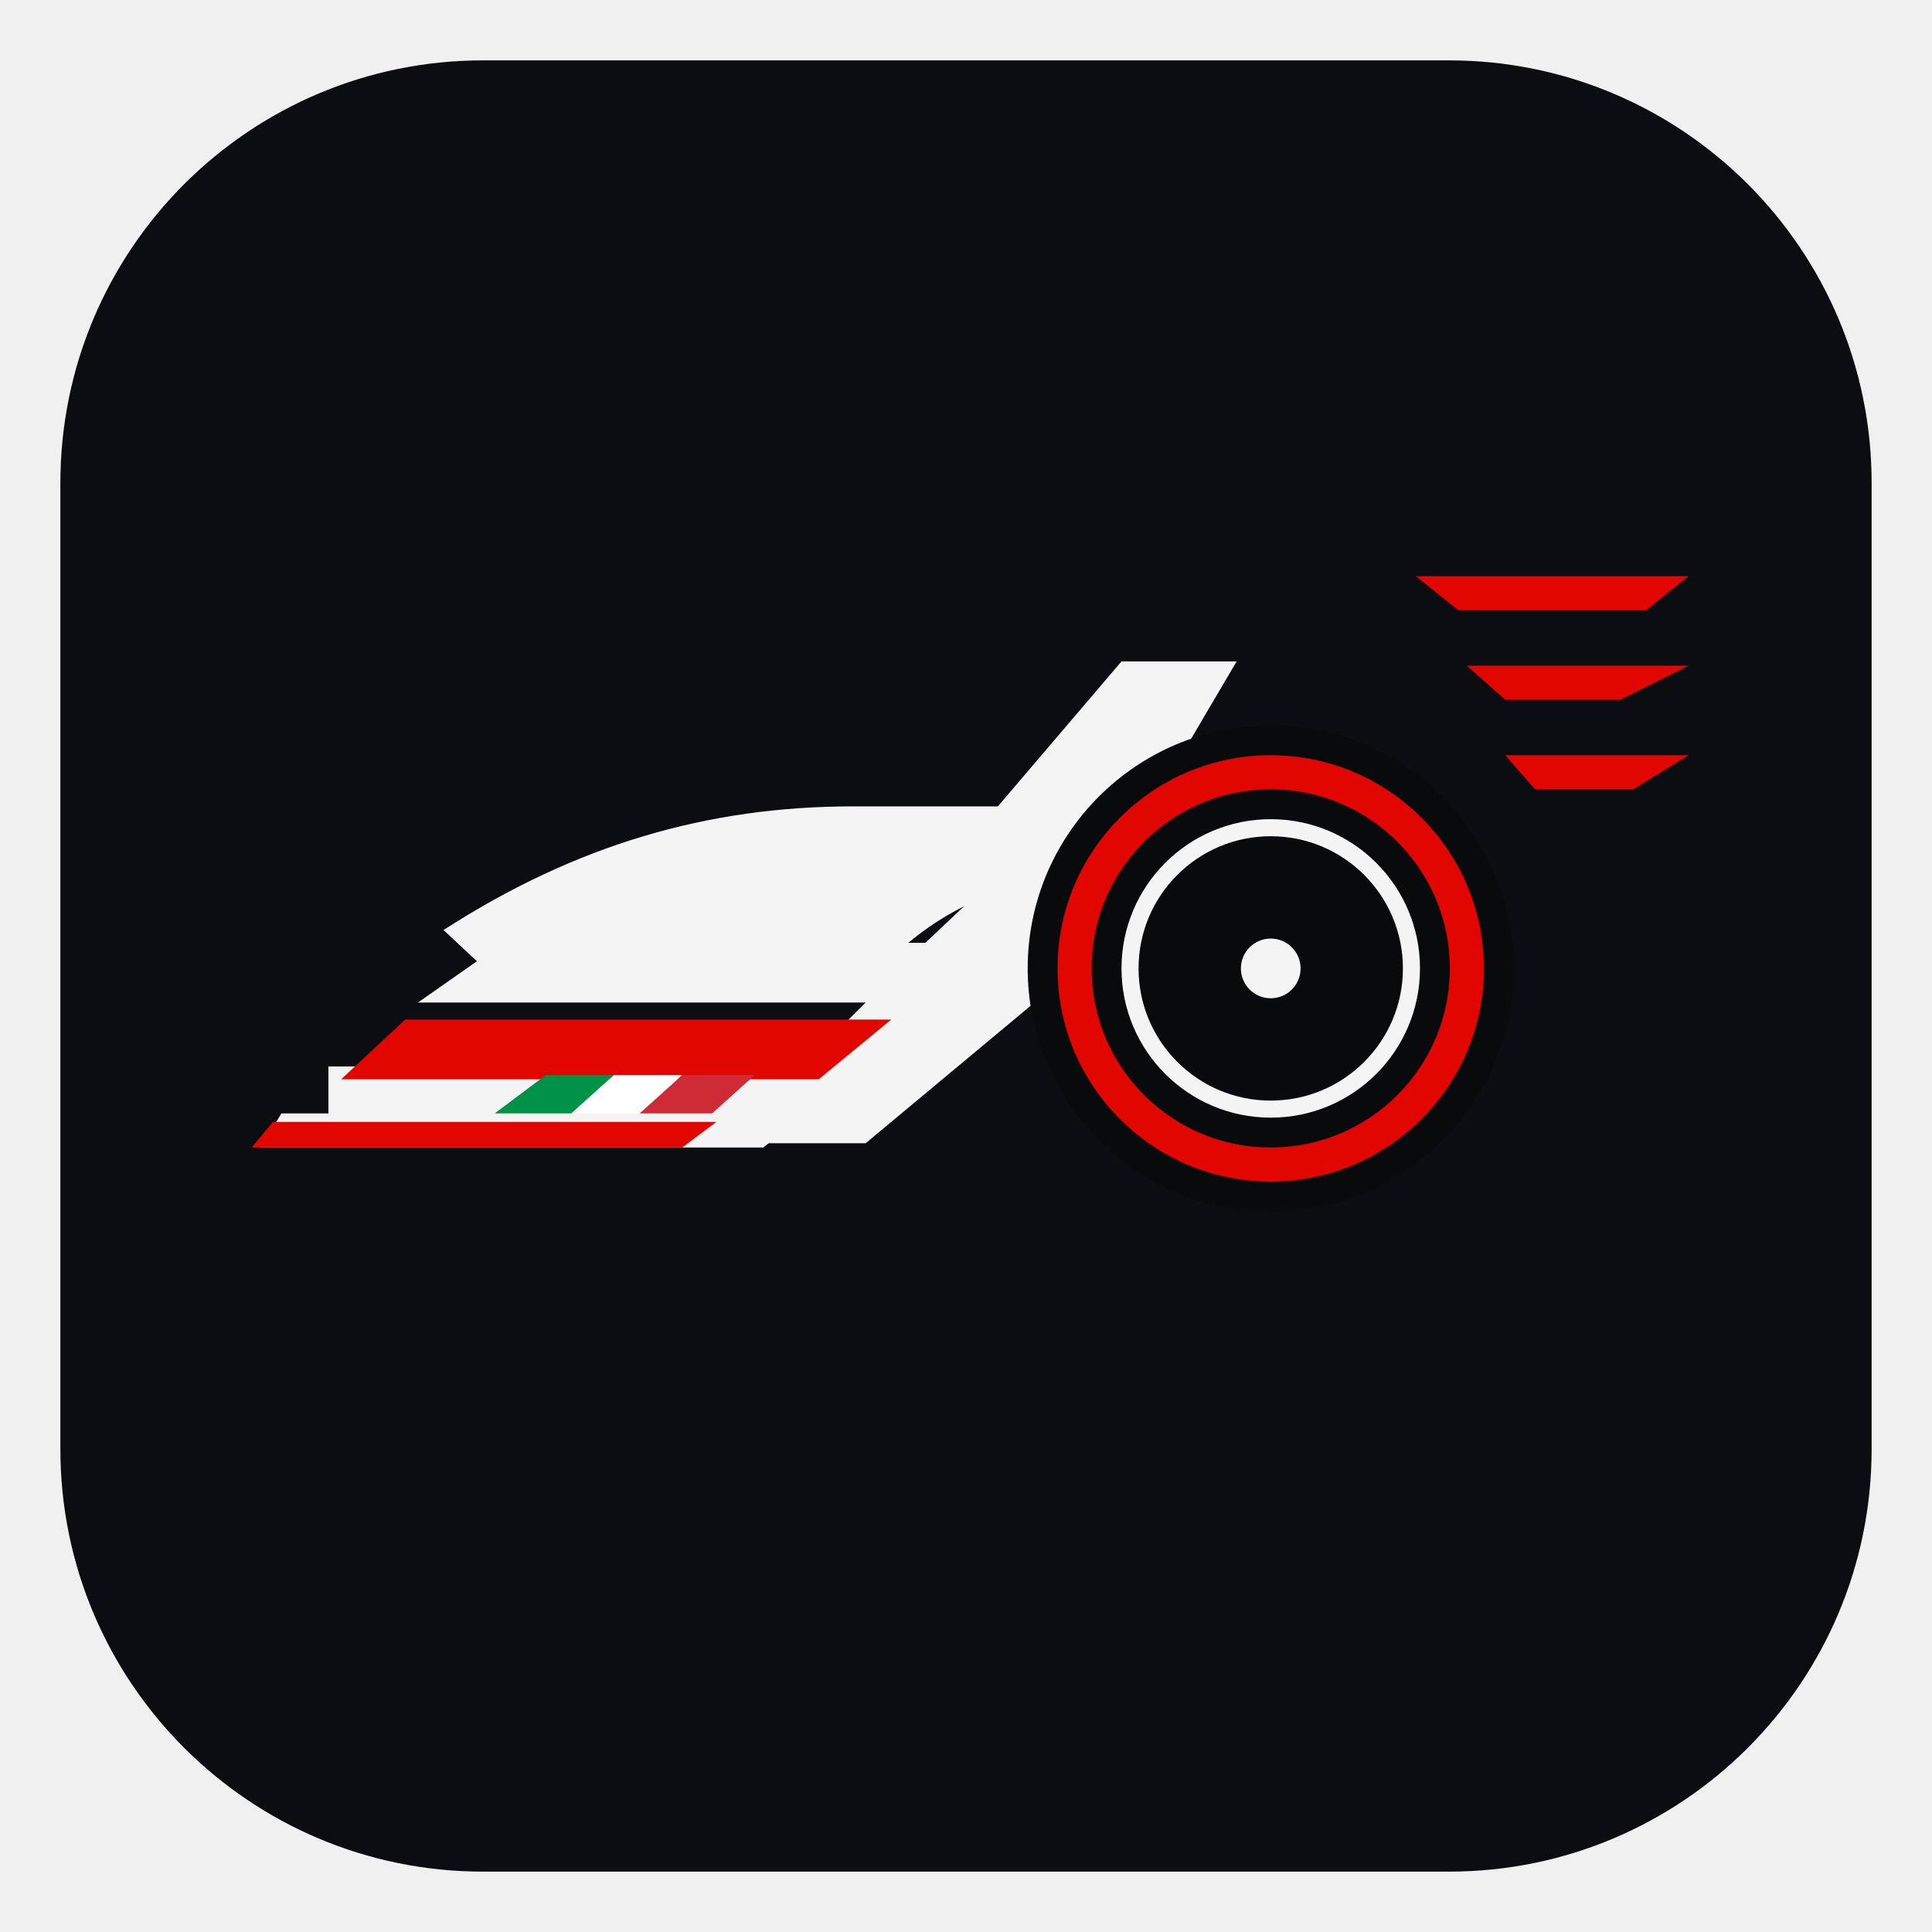
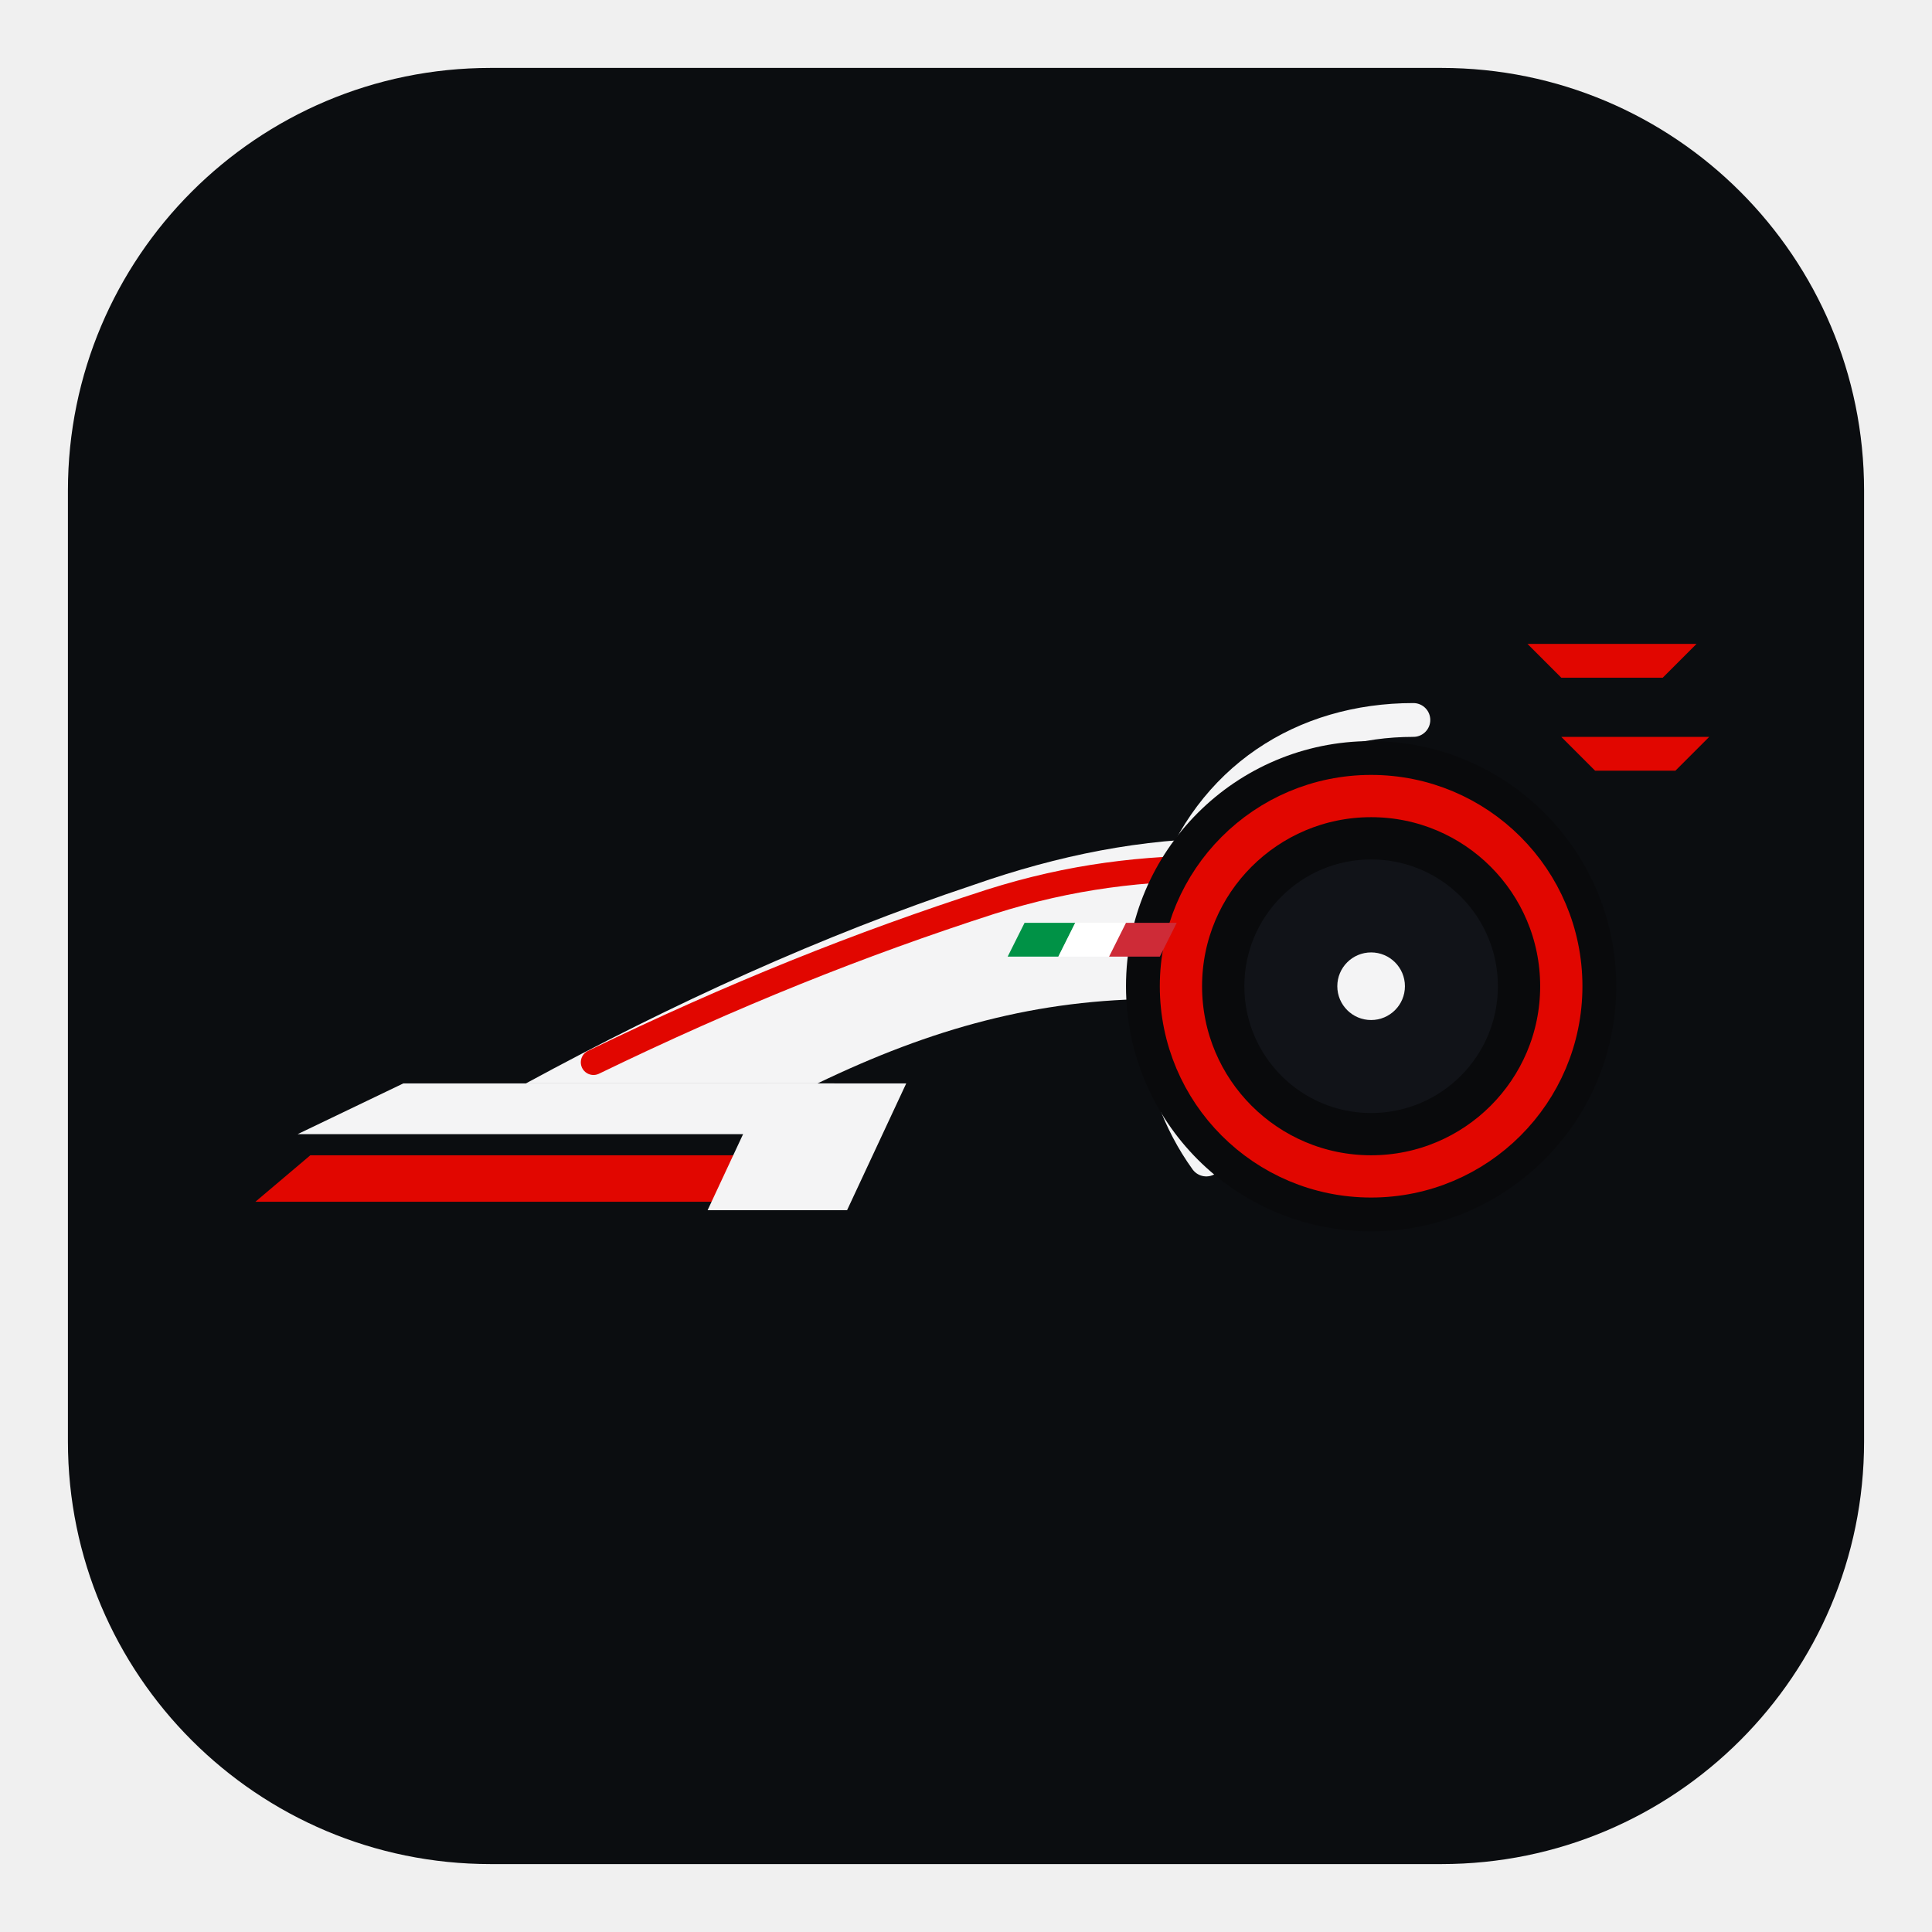
<svg xmlns="http://www.w3.org/2000/svg" viewBox="0 0 512 512" role="img" aria-label="PitMetric">
-   <rect x="16" y="16" width="480" height="480" rx="112" fill="#0B0D10" />
-   <g transform="translate(52 112) scale(1.13)">
-     <path fill="#E10600" d="M286 36H350L340 44H296Z" />
-     <path fill="#E10600" d="M298 57H350L334 65H307Z" />
-     <path fill="#E10600" d="M307 78H350L337 86H314Z" />
-     <path fill="#F4F4F5" d="M31 151h111l15-15H52l20-14h99l18-17c12-11 27-17 43-17h14v31h-14c-10 0-19 4-27 10l-48 40H31Z" />
-     <path fill="#F4F4F5" d="M58 119c31-20 62-29 96-29h34l29-34h27l-20 34h22v17h-38c-15 0-29 5-41 15l-13 11H73Z" />
-     <path fill="#E10600" d="M34 154h112l17-14H49Z" />
-     <path fill="#F4F4F5" d="M20 162h123l-10 8H15Z" />
-     <path fill="#E10600" d="M18 164h104l-8 6H13Z" />
-     <circle cx="252" cy="128" r="57" fill="#090A0C" />
-     <circle cx="252" cy="128" r="46" fill="none" stroke="#E10600" stroke-width="8" />
-     <circle cx="252" cy="128" r="33" fill="none" stroke="#F4F4F5" stroke-width="4" />
-     <circle cx="252" cy="128" r="7" fill="#F4F4F5" />
-     <path fill="#009246" d="M82 153h16l-10 9H70Z" />
-     <path fill="#FFFFFF" d="M98 153h16l-10 9H88Z" />
-     <path fill="#CE2B37" d="M114 153h17l-10 9h-17Z" />
+   <rect x="18" y="18" width="476" height="476" rx="112" fill="#0B0D10" />
+   <g transform="translate(52 118) scale(1.12)">
+     <path fill="#F4F4F5" d="M24 163H135L151 151H49Z" />
+     <path fill="#E10600" d="M14 179H124L137 168H27Z" />
+     <path fill="#F4F4F5" d="M135 151H168L154 181H121Z" />
+     <path fill="#F4F4F5" d="M78 151C113 132 148 116 184 104C204 97 224 93 244 93H255L272 108L261 131H228C199 131 174 138 147 151H78Z" />
+     <path d="M94 146C127 130 157 118 188 108C207 102 224 100 243 100" fill="none" stroke="#E10600" stroke-width="6" stroke-linecap="round" />
+     <path d="M239 169C226 151 224 126 231 105C240 79 262 65 288 65" fill="none" stroke="#F4F4F5" stroke-width="8" stroke-linecap="round" />
+     <circle cx="278" cy="128" r="58" fill="#090A0C" />
+     <circle cx="278" cy="128" r="45" fill="none" stroke="#E10600" stroke-width="10" />
+     <circle cx="278" cy="128" r="30" fill="#111318" />
+     <circle cx="278" cy="128" r="8" fill="#F4F4F5" />
+     <path fill="#009246" d="M196 113h12l-4 8h-12Z" />
+     <path fill="#FFFFFF" d="M208 113h12l-4 8h-12Z" />
+     <path fill="#CE2B37" d="M220 113h12l-4 8h-12Z" />
+     <path fill="#E10600" d="M315 47H355L347 55H323Z" />
+     <path fill="#E10600" d="M323 69H358L350 77H331Z" />
  </g>
</svg>
